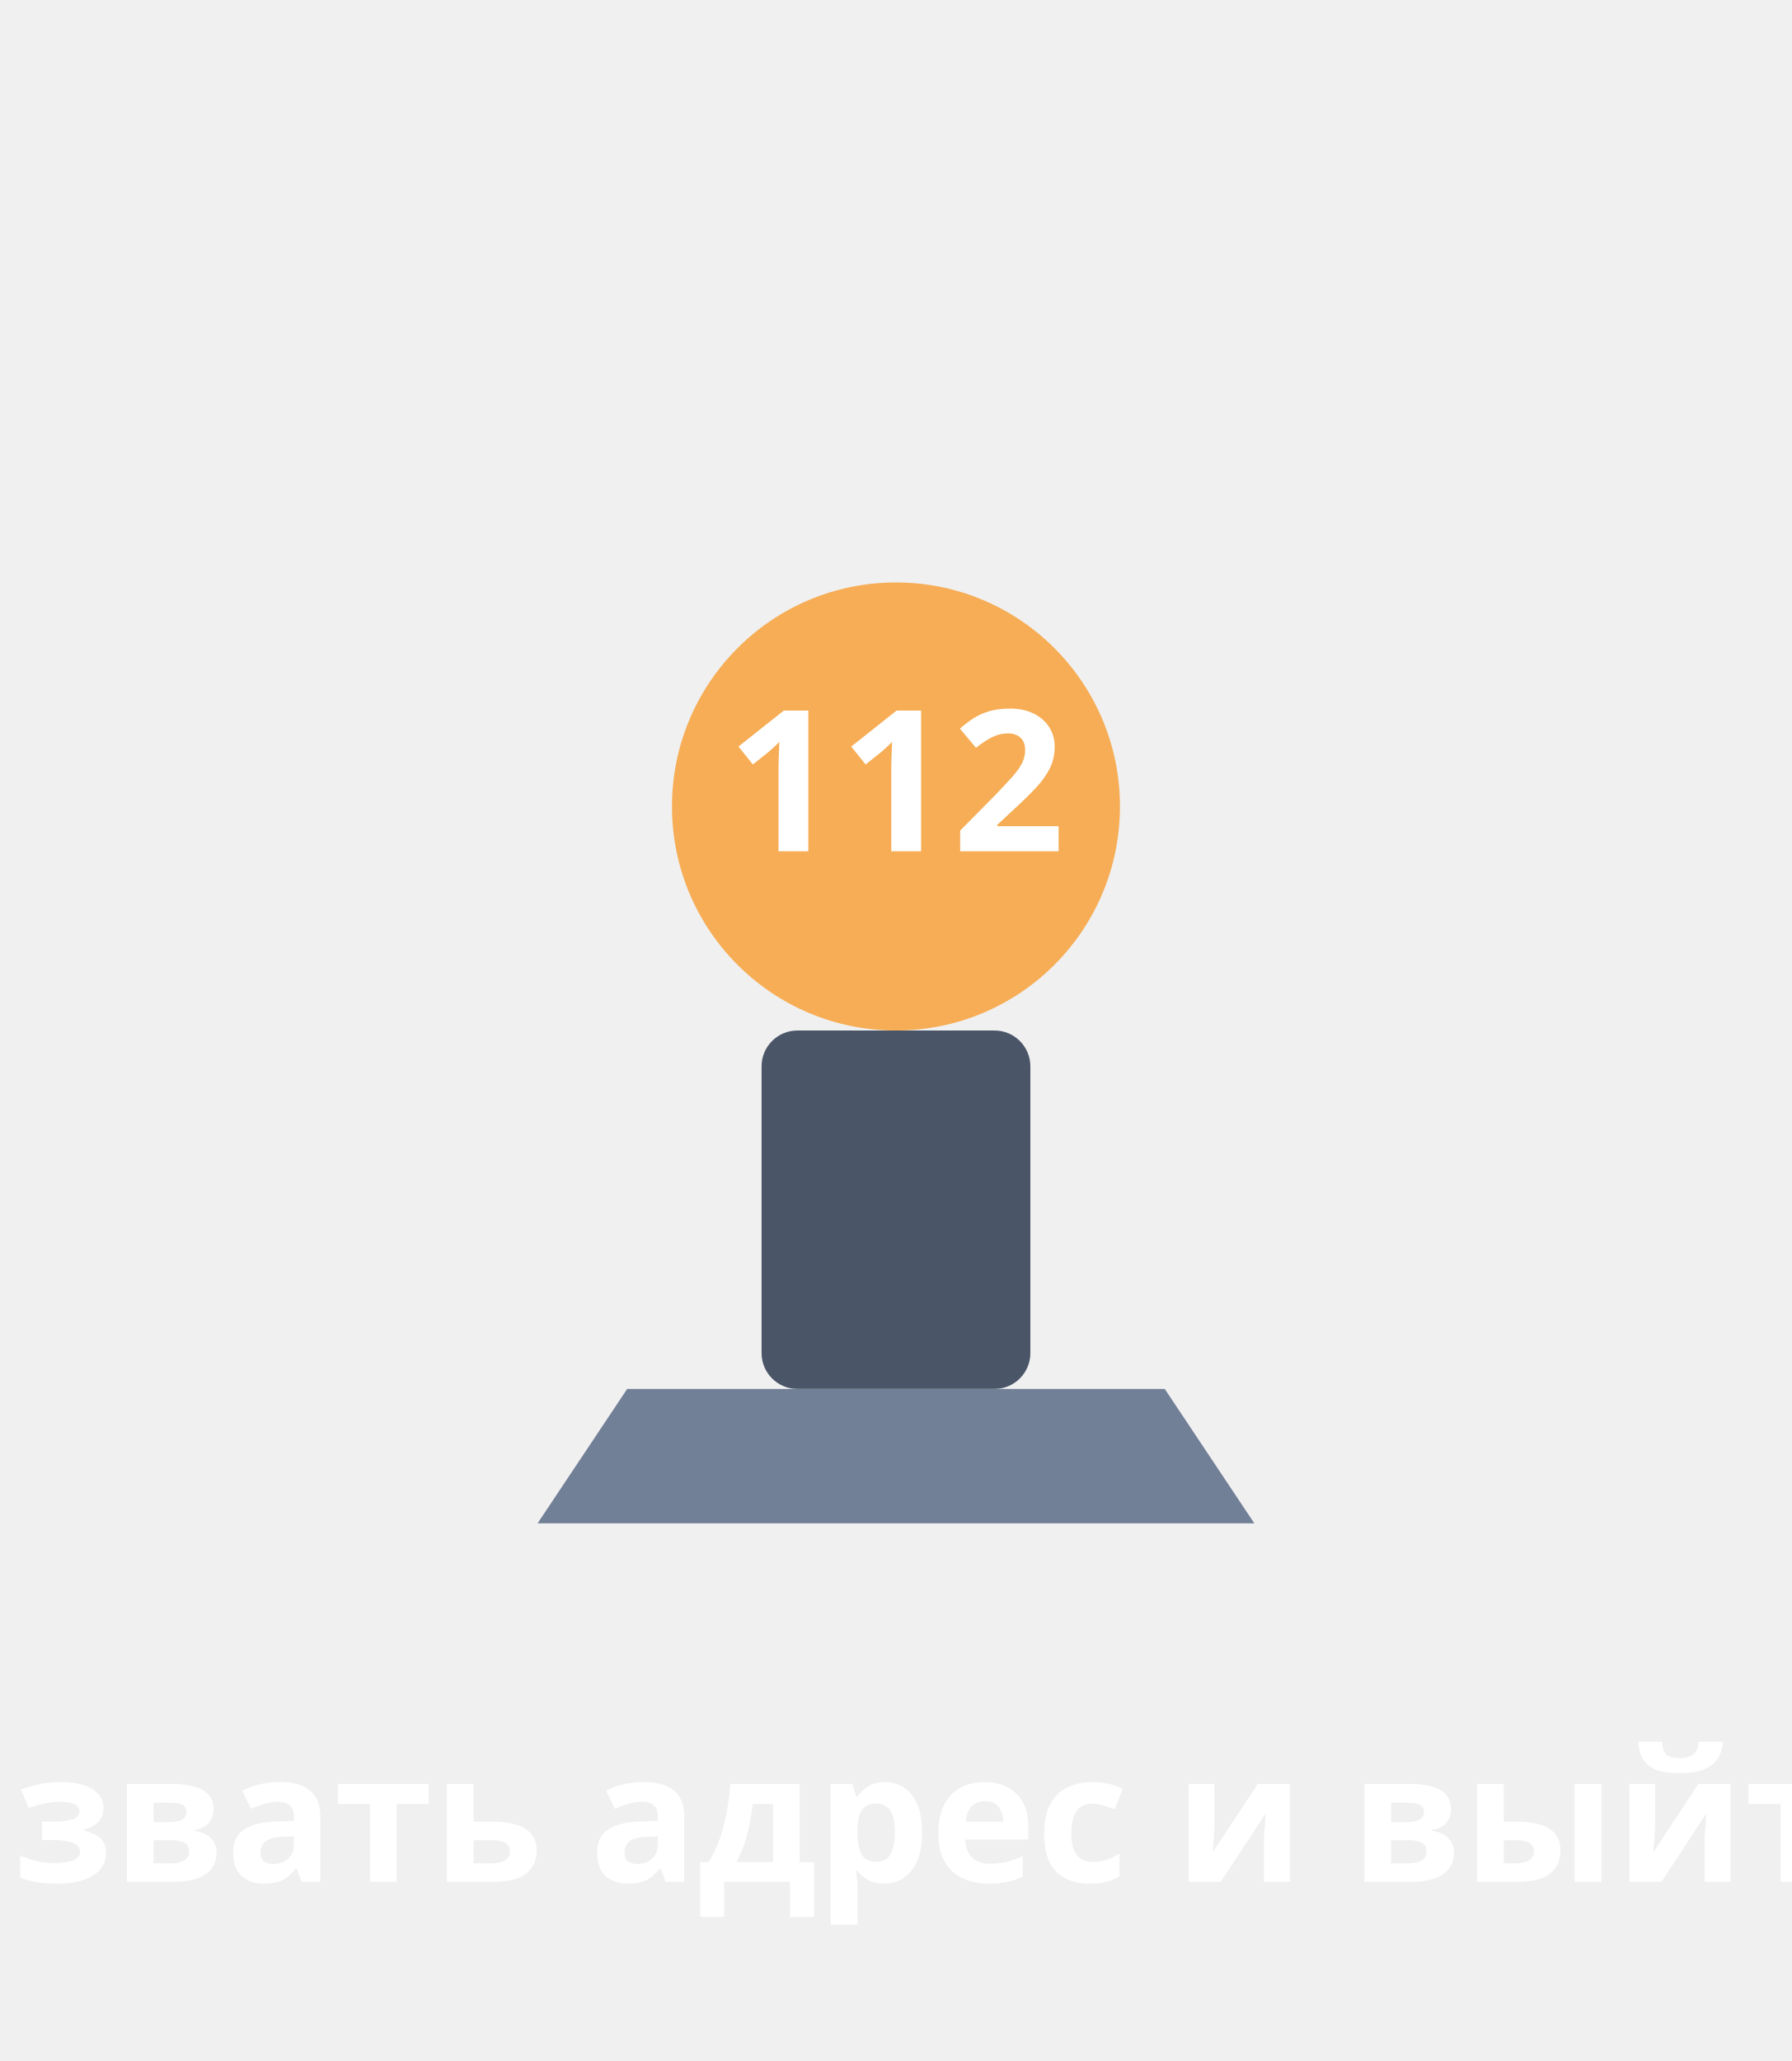
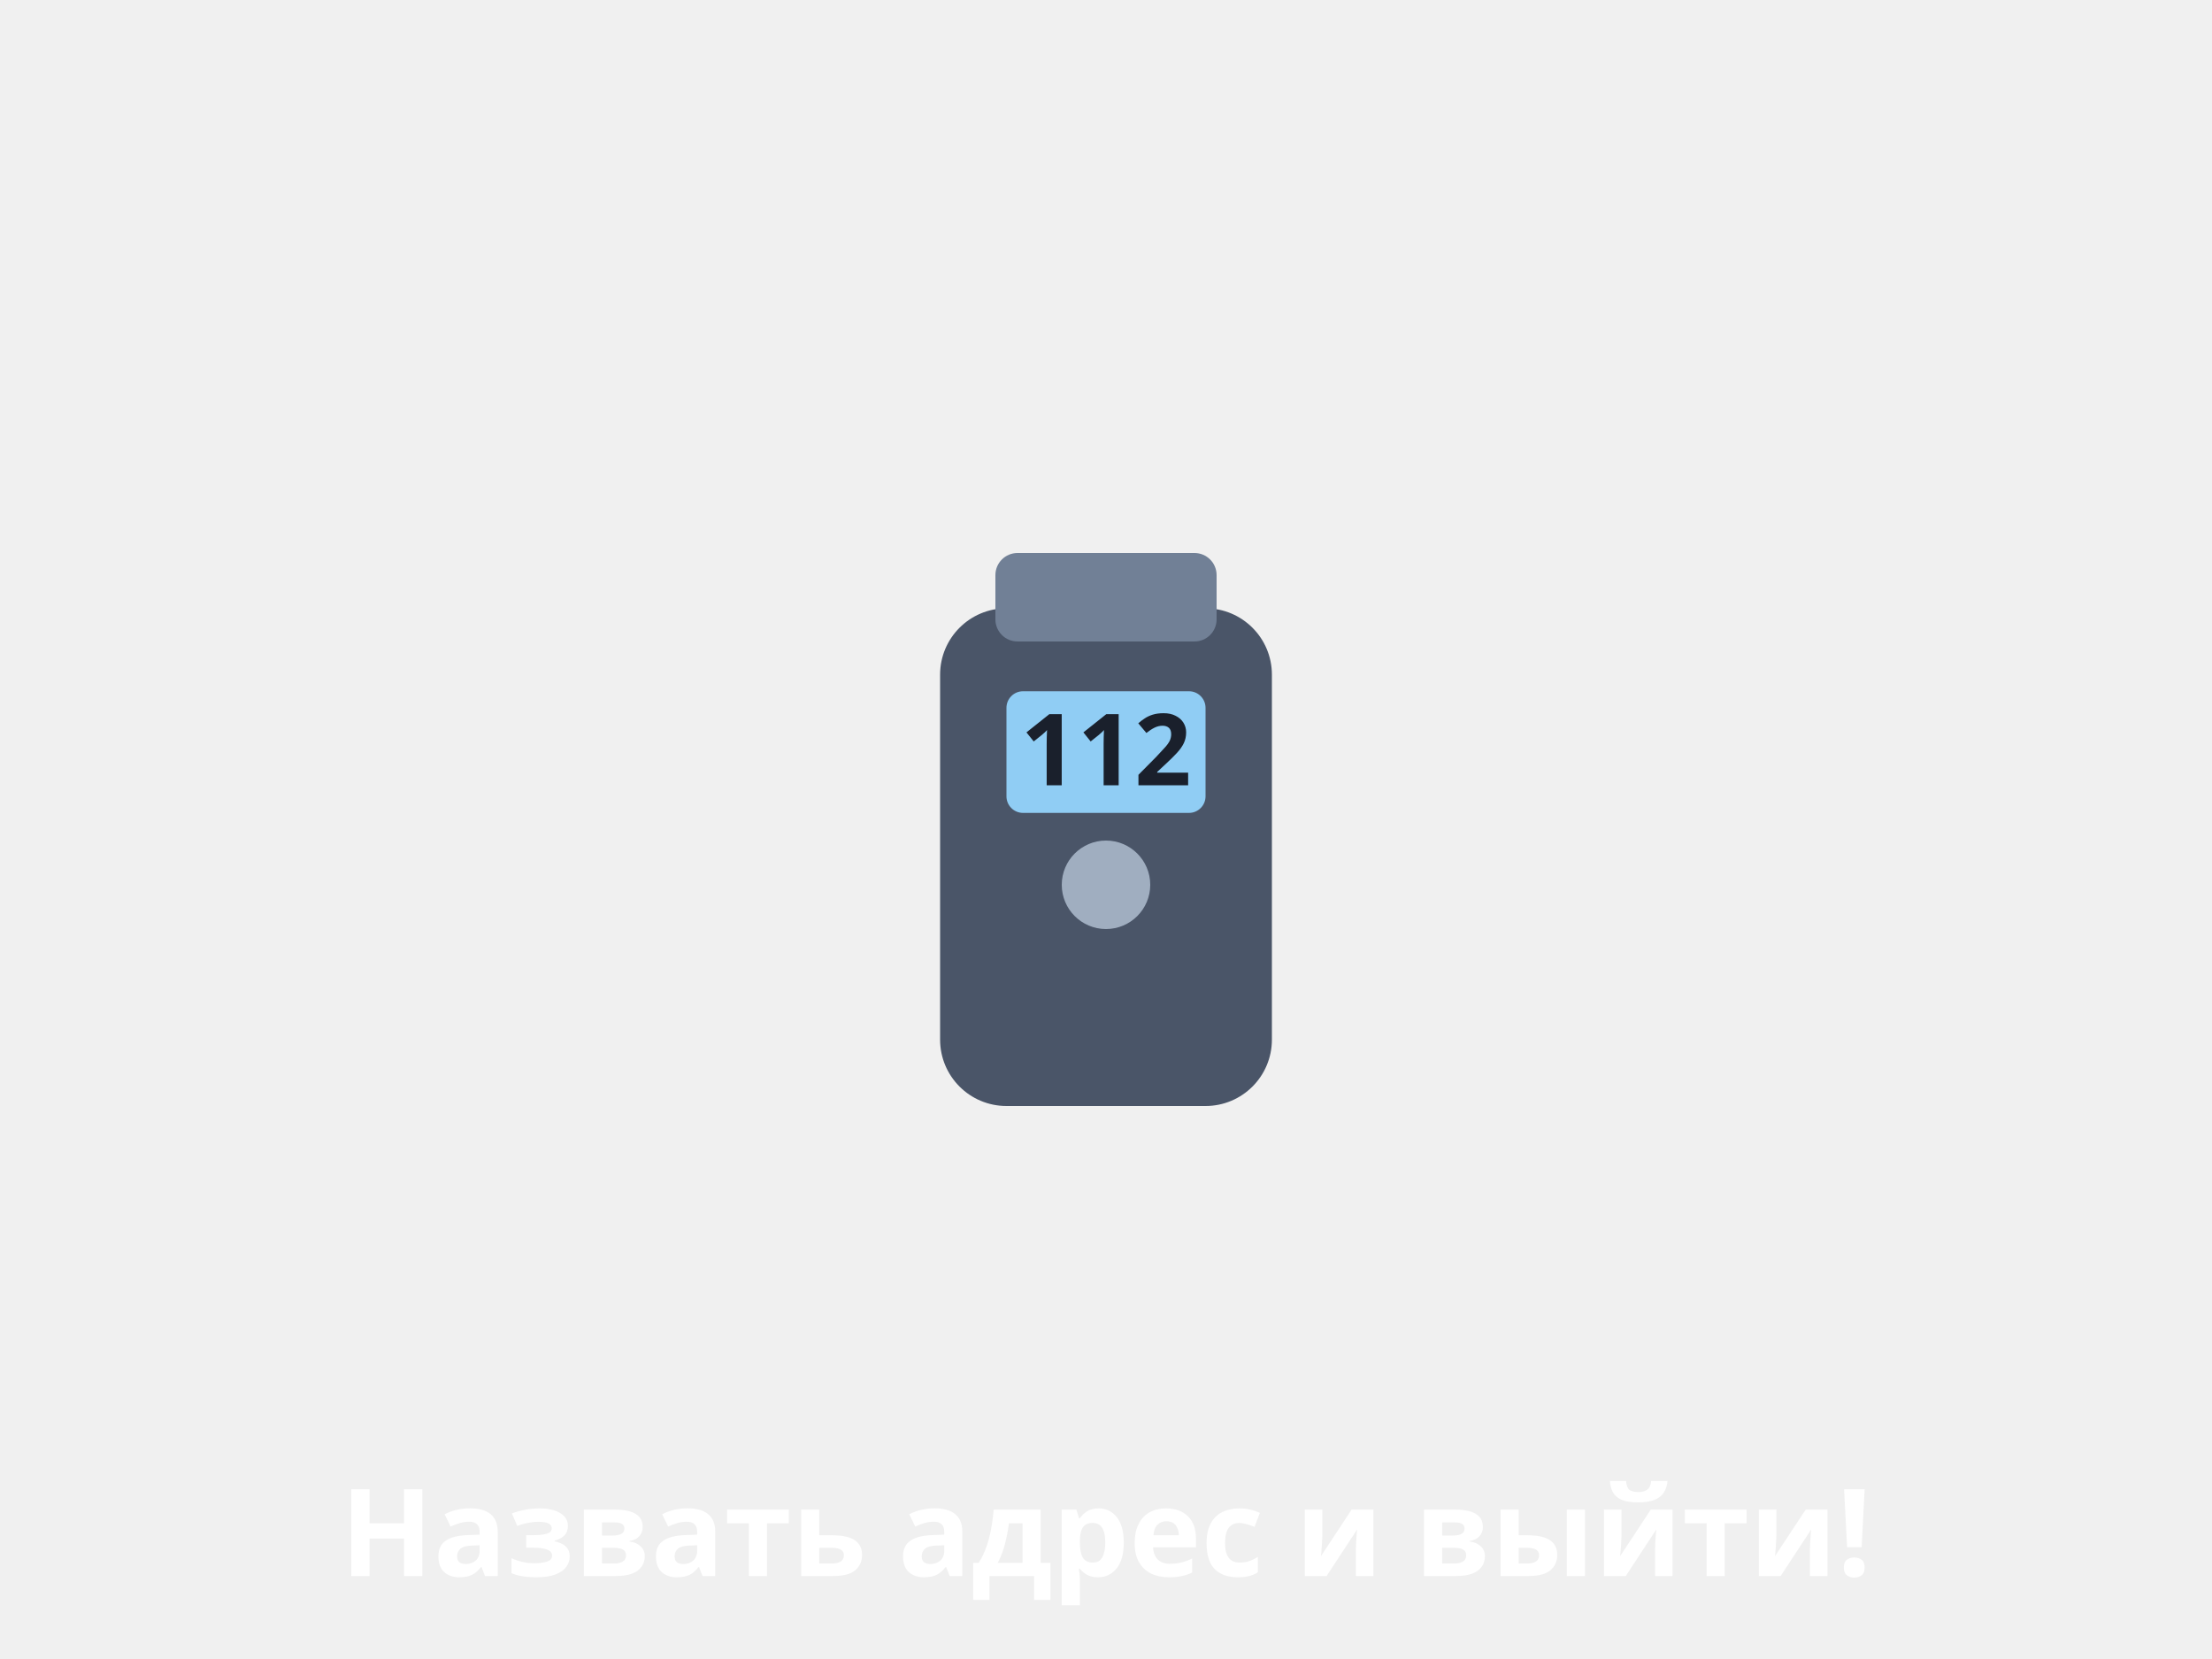
- <svg xmlns="http://www.w3.org/2000/svg" viewBox="100 30 200 230">
-   <rect width="400" height="300" fill="none" />
-   <g transform="translate(150, 80)">
-     <circle cx="50" cy="40" r="25" fill="#f6ad55" />
-     <rect x="35" y="65" width="30" height="40" fill="#4a5568" rx="4" />
-     <text x="50" y="45" font-family="sans-serif" font-size="22" fill="#fff" text-anchor="middle" font-weight="bold">112</text>
-     <path d="M20,105 L80,105 L90,120 L10,120 Z" fill="#718096" />
+ <svg xmlns="http://www.w3.org/2000/svg" viewBox="0 0 400 300">
+   <g transform="translate(200,130)">
+     <rect x="-30" y="-20" width="60" height="90" rx="12" fill="#4a5568" />
+     <rect x="-20" y="-30" width="40" height="16" rx="4" fill="#718096" />
+     <rect x="-18" y="-5" width="36" height="22" rx="3" fill="#90cdf4" />
+     <text x="0" y="12" font-family="sans-serif" font-size="18" fill="#1a202c" text-anchor="middle" font-weight="bold">112</text>
+     <circle cx="0" cy="30" r="8" fill="#a0aec0" />
  </g>
-   <text x="200" y="240" font-family="sans-serif" font-size="20" fill="#fff" text-anchor="middle" font-weight="bold">Назвать адрес и выйти!</text>
+   <text x="200" y="285" font-family="sans-serif" font-size="22" fill="#fff" text-anchor="middle" font-weight="bold">Назвать адрес и выйти!</text>
</svg>
